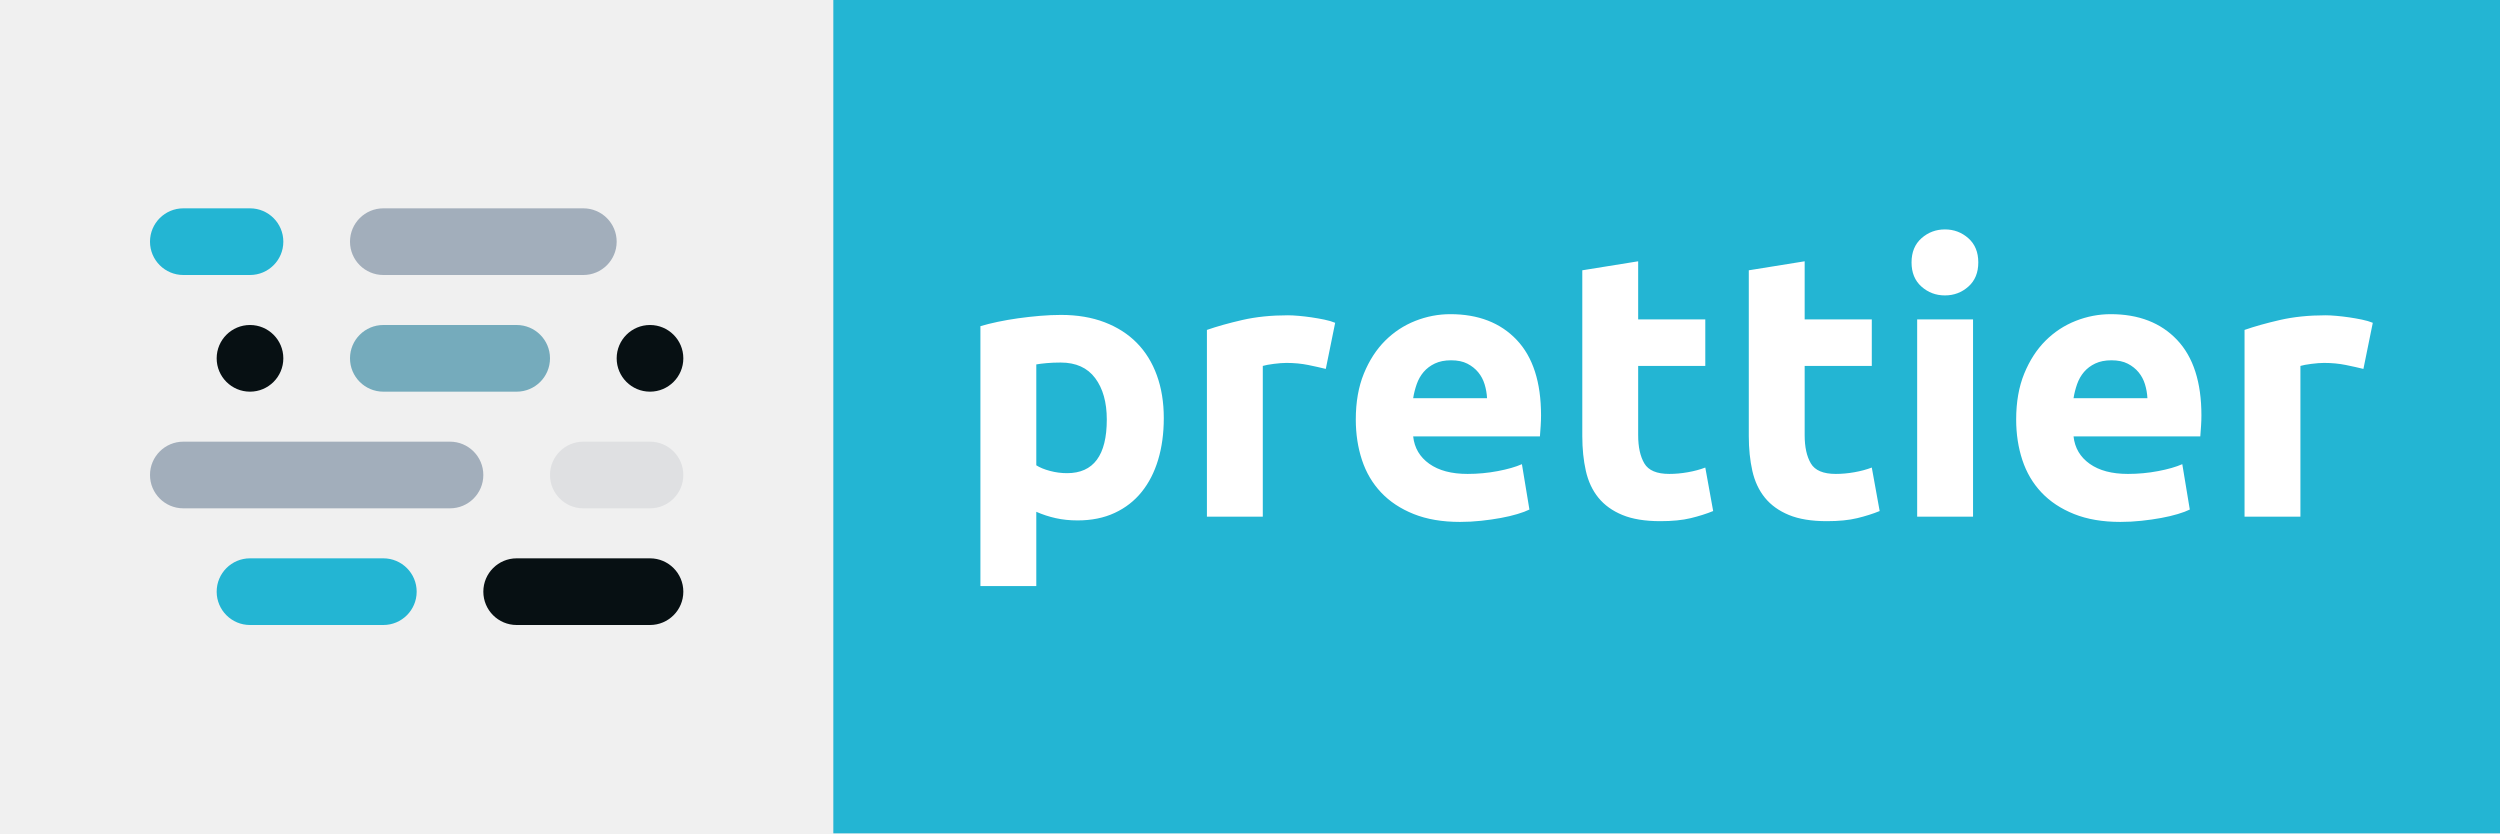
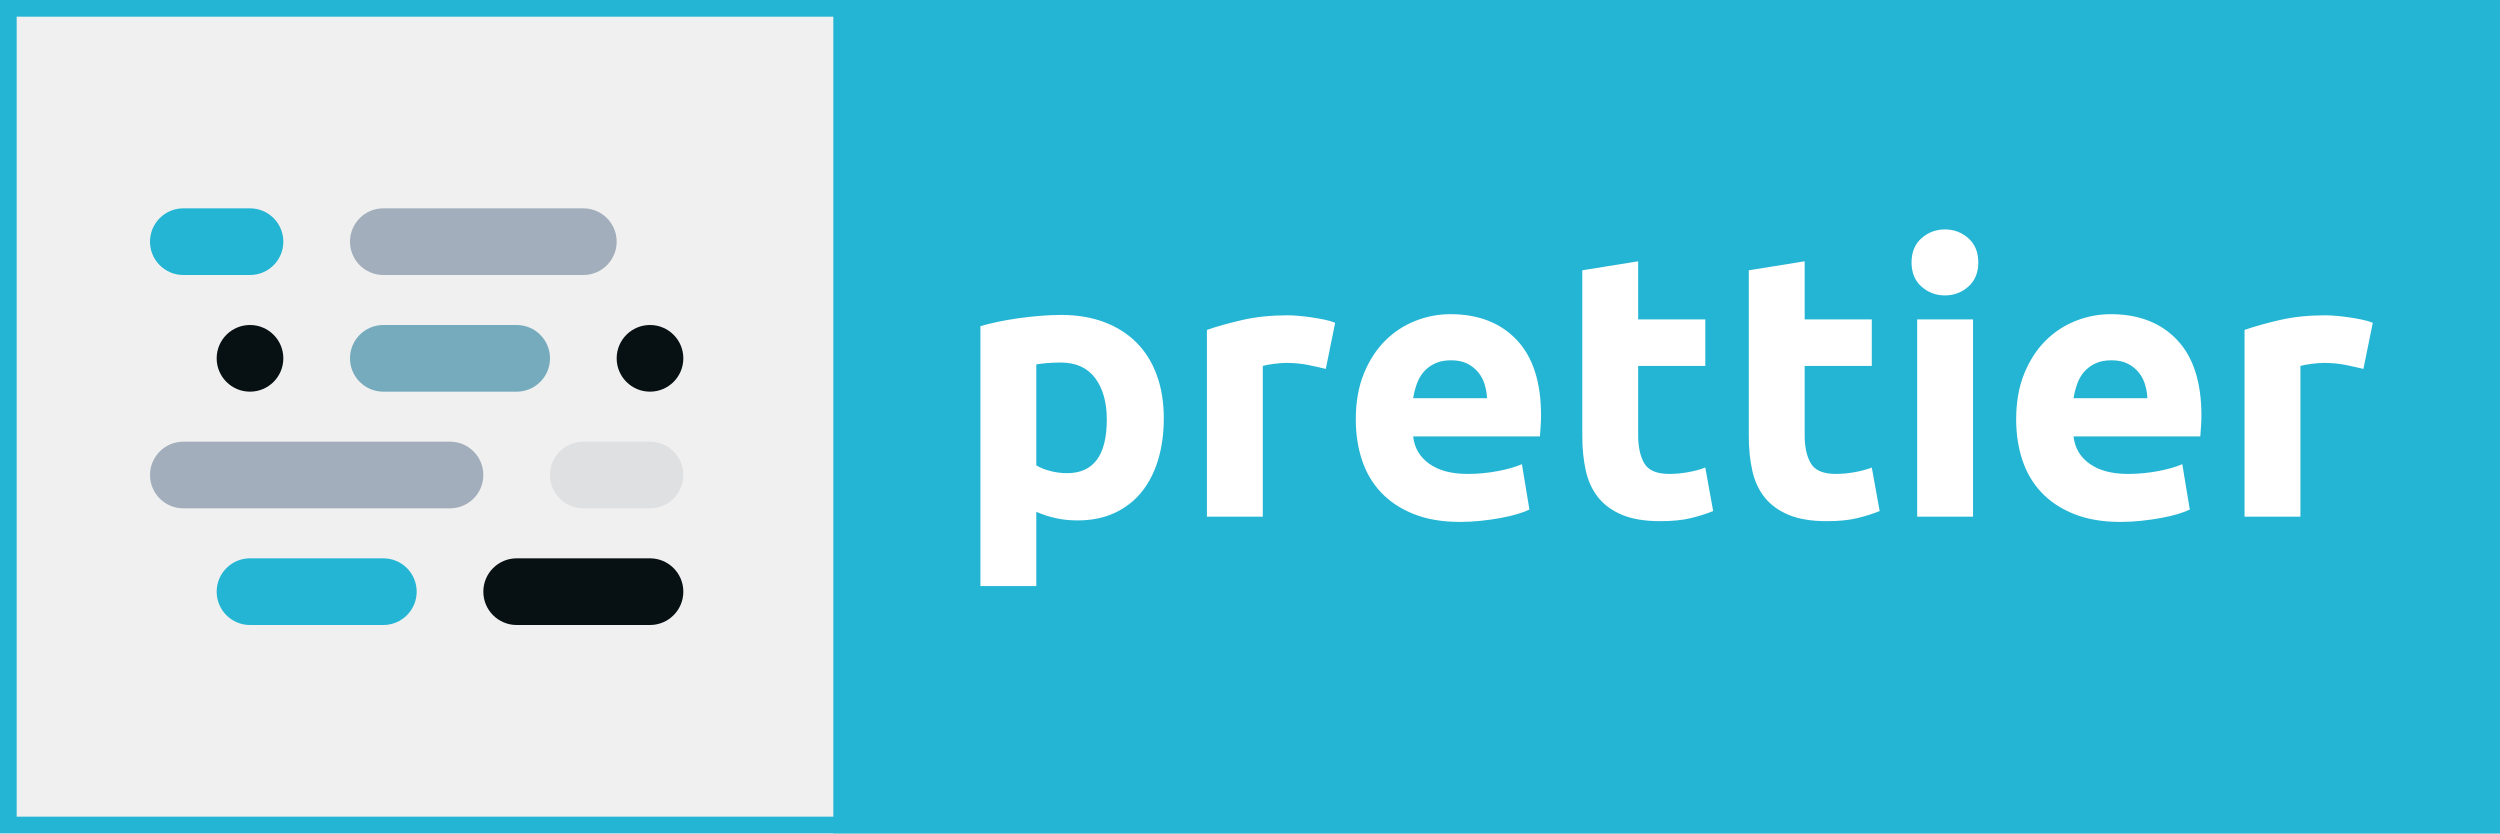
- <svg xmlns="http://www.w3.org/2000/svg" width="600px" height="200px" viewBox="0 0 600 200" version="1.1" style="background: #FFFFFF;">
-   <defs />
+ <svg xmlns="http://www.w3.org/2000/svg" xmlns:xlink="http://www.w3.org/1999/xlink" width="600px" height="200px" viewBox="0 0 600 200" version="1.1" style="background: #FFFFFF;">
+   <defs>
+     <rect id="path-1" x="0" y="0" width="600" height="200" />
+     <mask id="mask-2" maskContentUnits="userSpaceOnUse" maskUnits="objectBoundingBox" x="0" y="0" width="600" height="200" fill="white">
+       <use xlink:href="#path-1" />
+     </mask>
+   </defs>
  <g id="Brand" stroke="none" stroke-width="1" fill="none" fill-rule="evenodd">
    <g id="Badge">
      <g id="Logo" transform="translate(36, 50)">
        <g id="Rectangle">
          <rect fill="#A2AEBB" x="48" y="0" width="64" height="16" rx="8" />
          <rect fill="#75ABBC" x="48" y="28" width="48" height="16" rx="8" />
          <rect fill="#A2AEBB" x="0" y="56" width="80" height="16" rx="8" />
          <rect fill="#23B5D3" x="16" y="84" width="48" height="16" rx="8" />
          <rect fill="#23B5D3" x="0" y="0" width="32" height="16" rx="8" />
          <rect fill="#071013" x="16" y="28" width="16" height="16" rx="8" />
          <rect fill="#071013" x="80" y="84" width="48" height="16" rx="8" />
          <rect fill="#DFE0E2" x="96" y="56" width="32" height="16" rx="8" />
          <rect fill="#071013" x="112" y="28" width="16" height="16" rx="8" />
        </g>
      </g>
      <rect id="Color" fill="#23B5D3" x="200" y="0" width="400" height="200" />
+       <use id="Color" stroke="#23B5D3" mask="url(#mask-2)" stroke-width="8" xlink:href="#path-1" />
      <path d="M265.63,100.69 C265.63,96.55 264.7,93.235 262.84,90.745 C260.98,88.255 258.22,87.01 254.56,87.01 C253.36,87.01 252.25,87.055 251.23,87.145 C250.21,87.235 249.37,87.34 248.71,87.46 L248.71,111.67 C249.55,112.21 250.645,112.66 251.995,113.02 C253.345,113.38 254.71,113.56 256.09,113.56 C262.45,113.56 265.63,109.27 265.63,100.69 Z M279.31,100.33 C279.31,103.99 278.86,107.32 277.96,110.32 C277.06,113.32 275.74,115.9 274,118.06 C272.26,120.22 270.1,121.9 267.52,123.1 C264.94,124.3 261.97,124.9 258.61,124.9 C256.75,124.9 255.01,124.72 253.39,124.36 C251.77,124 250.21,123.49 248.71,122.83 L248.71,140.65 L235.3,140.65 L235.3,78.28 C236.5,77.92 237.88,77.575 239.44,77.245 C241,76.915 242.635,76.63 244.345,76.39 C246.055,76.15 247.795,75.955 249.565,75.805 C251.335,75.655 253.03,75.58 254.65,75.58 C258.55,75.58 262.03,76.165 265.09,77.335 C268.15,78.505 270.73,80.155 272.83,82.285 C274.93,84.415 276.535,87.01 277.645,90.07 C278.755,93.13 279.31,96.55 279.31,100.33 Z M318.19,88.54 C316.99,88.24 315.58,87.925 313.96,87.595 C312.34,87.265 310.6,87.1 308.74,87.1 C307.9,87.1 306.895,87.175 305.725,87.325 C304.555,87.475 303.67,87.64 303.07,87.82 L303.07,124 L289.66,124 L289.66,79.18 C292.06,78.34 294.895,77.545 298.165,76.795 C301.435,76.045 305.08,75.67 309.1,75.67 C309.82,75.67 310.69,75.715 311.71,75.805 C312.73,75.895 313.75,76.015 314.77,76.165 C315.79,76.315 316.81,76.495 317.83,76.705 C318.85,76.915 319.72,77.17 320.44,77.47 L318.19,88.54 Z M325.39,100.69 C325.39,96.49 326.035,92.815 327.325,89.665 C328.615,86.515 330.31,83.89 332.41,81.79 C334.51,79.69 336.925,78.1 339.655,77.02 C342.385,75.94 345.19,75.4 348.07,75.4 C354.79,75.4 360.1,77.455 364,81.565 C367.9,85.675 369.85,91.72 369.85,99.7 C369.85,100.48 369.82,101.335 369.76,102.265 C369.7,103.195 369.64,104.02 369.58,104.74 L339.16,104.74 C339.46,107.5 340.75,109.69 343.03,111.31 C345.31,112.93 348.37,113.74 352.21,113.74 C354.67,113.74 357.085,113.515 359.455,113.065 C361.825,112.615 363.76,112.06 365.26,111.4 L367.06,122.29 C366.34,122.65 365.38,123.01 364.18,123.37 C362.98,123.73 361.645,124.045 360.175,124.315 C358.705,124.585 357.13,124.81 355.45,124.99 C353.77,125.17 352.09,125.26 350.41,125.26 C346.15,125.26 342.445,124.63 339.295,123.37 C336.145,122.11 333.535,120.385 331.465,118.195 C329.395,116.005 327.865,113.41 326.875,110.41 C325.885,107.41 325.39,104.17 325.39,100.69 Z M356.89,95.56 C356.83,94.42 356.635,93.31 356.305,92.23 C355.975,91.15 355.465,90.19 354.775,89.35 C354.085,88.51 353.215,87.82 352.165,87.28 C351.115,86.74 349.81,86.47 348.25,86.47 C346.75,86.47 345.46,86.725 344.38,87.235 C343.3,87.745 342.4,88.42 341.68,89.26 C340.96,90.1 340.405,91.075 340.015,92.185 C339.625,93.295 339.34,94.42 339.16,95.56 L356.89,95.56 Z M379.75,64.87 L393.16,62.71 L393.16,76.66 L409.27,76.66 L409.27,87.82 L393.16,87.82 L393.16,104.47 C393.16,107.29 393.655,109.54 394.645,111.22 C395.635,112.9 397.63,113.74 400.63,113.74 C402.07,113.74 403.555,113.605 405.085,113.335 C406.615,113.065 408.01,112.69 409.27,112.21 L411.16,122.65 C409.54,123.31 407.74,123.88 405.76,124.36 C403.78,124.84 401.35,125.08 398.47,125.08 C394.81,125.08 391.78,124.585 389.38,123.595 C386.98,122.605 385.06,121.225 383.62,119.455 C382.18,117.685 381.175,115.54 380.605,113.02 C380.035,110.5 379.75,107.71 379.75,104.65 L379.75,64.87 Z M419.71,64.87 L433.12,62.71 L433.12,76.66 L449.23,76.66 L449.23,87.82 L433.12,87.82 L433.12,104.47 C433.12,107.29 433.615,109.54 434.605,111.22 C435.595,112.9 437.59,113.74 440.59,113.74 C442.03,113.74 443.515,113.605 445.045,113.335 C446.575,113.065 447.97,112.69 449.23,112.21 L451.12,122.65 C449.5,123.31 447.7,123.88 445.72,124.36 C443.74,124.84 441.31,125.08 438.43,125.08 C434.77,125.08 431.74,124.585 429.34,123.595 C426.94,122.605 425.02,121.225 423.58,119.455 C422.14,117.685 421.135,115.54 420.565,113.02 C419.995,110.5 419.71,107.71 419.71,104.65 L419.71,64.87 Z M473.53,124 L460.12,124 L460.12,76.66 L473.53,76.66 L473.53,124 Z M474.79,62.98 C474.79,65.44 473.995,67.375 472.405,68.785 C470.815,70.195 468.94,70.9 466.78,70.9 C464.62,70.9 462.745,70.195 461.155,68.785 C459.565,67.375 458.77,65.44 458.77,62.98 C458.77,60.52 459.565,58.585 461.155,57.175 C462.745,55.765 464.62,55.06 466.78,55.06 C468.94,55.06 470.815,55.765 472.405,57.175 C473.995,58.585 474.79,60.52 474.79,62.98 Z M483.88,100.69 C483.88,96.49 484.525,92.815 485.815,89.665 C487.105,86.515 488.8,83.89 490.9,81.79 C493,79.69 495.415,78.1 498.145,77.02 C500.875,75.94 503.68,75.4 506.56,75.4 C513.28,75.4 518.59,77.455 522.49,81.565 C526.39,85.675 528.34,91.72 528.34,99.7 C528.34,100.48 528.31,101.335 528.25,102.265 C528.19,103.195 528.13,104.02 528.07,104.74 L497.65,104.74 C497.95,107.5 499.24,109.69 501.52,111.31 C503.8,112.93 506.86,113.74 510.7,113.74 C513.16,113.74 515.575,113.515 517.945,113.065 C520.315,112.615 522.25,112.06 523.75,111.4 L525.55,122.29 C524.83,122.65 523.87,123.01 522.67,123.37 C521.47,123.73 520.135,124.045 518.665,124.315 C517.195,124.585 515.62,124.81 513.94,124.99 C512.26,125.17 510.58,125.26 508.9,125.26 C504.64,125.26 500.935,124.63 497.785,123.37 C494.635,122.11 492.025,120.385 489.955,118.195 C487.885,116.005 486.355,113.41 485.365,110.41 C484.375,107.41 483.88,104.17 483.88,100.69 Z M515.38,95.56 C515.32,94.42 515.125,93.31 514.795,92.23 C514.465,91.15 513.955,90.19 513.265,89.35 C512.575,88.51 511.705,87.82 510.655,87.28 C509.605,86.74 508.3,86.47 506.74,86.47 C505.24,86.47 503.95,86.725 502.87,87.235 C501.79,87.745 500.89,88.42 500.17,89.26 C499.45,90.1 498.895,91.075 498.505,92.185 C498.115,93.295 497.83,94.42 497.65,95.56 L515.38,95.56 Z M567.22,88.54 C566.02,88.24 564.61,87.925 562.99,87.595 C561.37,87.265 559.63,87.1 557.77,87.1 C556.93,87.1 555.925,87.175 554.755,87.325 C553.585,87.475 552.7,87.64 552.1,87.82 L552.1,124 L538.69,124 L538.69,79.18 C541.09,78.34 543.925,77.545 547.195,76.795 C550.465,76.045 554.11,75.67 558.13,75.67 C558.85,75.67 559.72,75.715 560.74,75.805 C561.76,75.895 562.78,76.015 563.8,76.165 C564.82,76.315 565.84,76.495 566.86,76.705 C567.88,76.915 568.75,77.17 569.47,77.47 L567.22,88.54 Z" id="prettier" fill="#FFFFFF" />
    </g>
  </g>
</svg>
